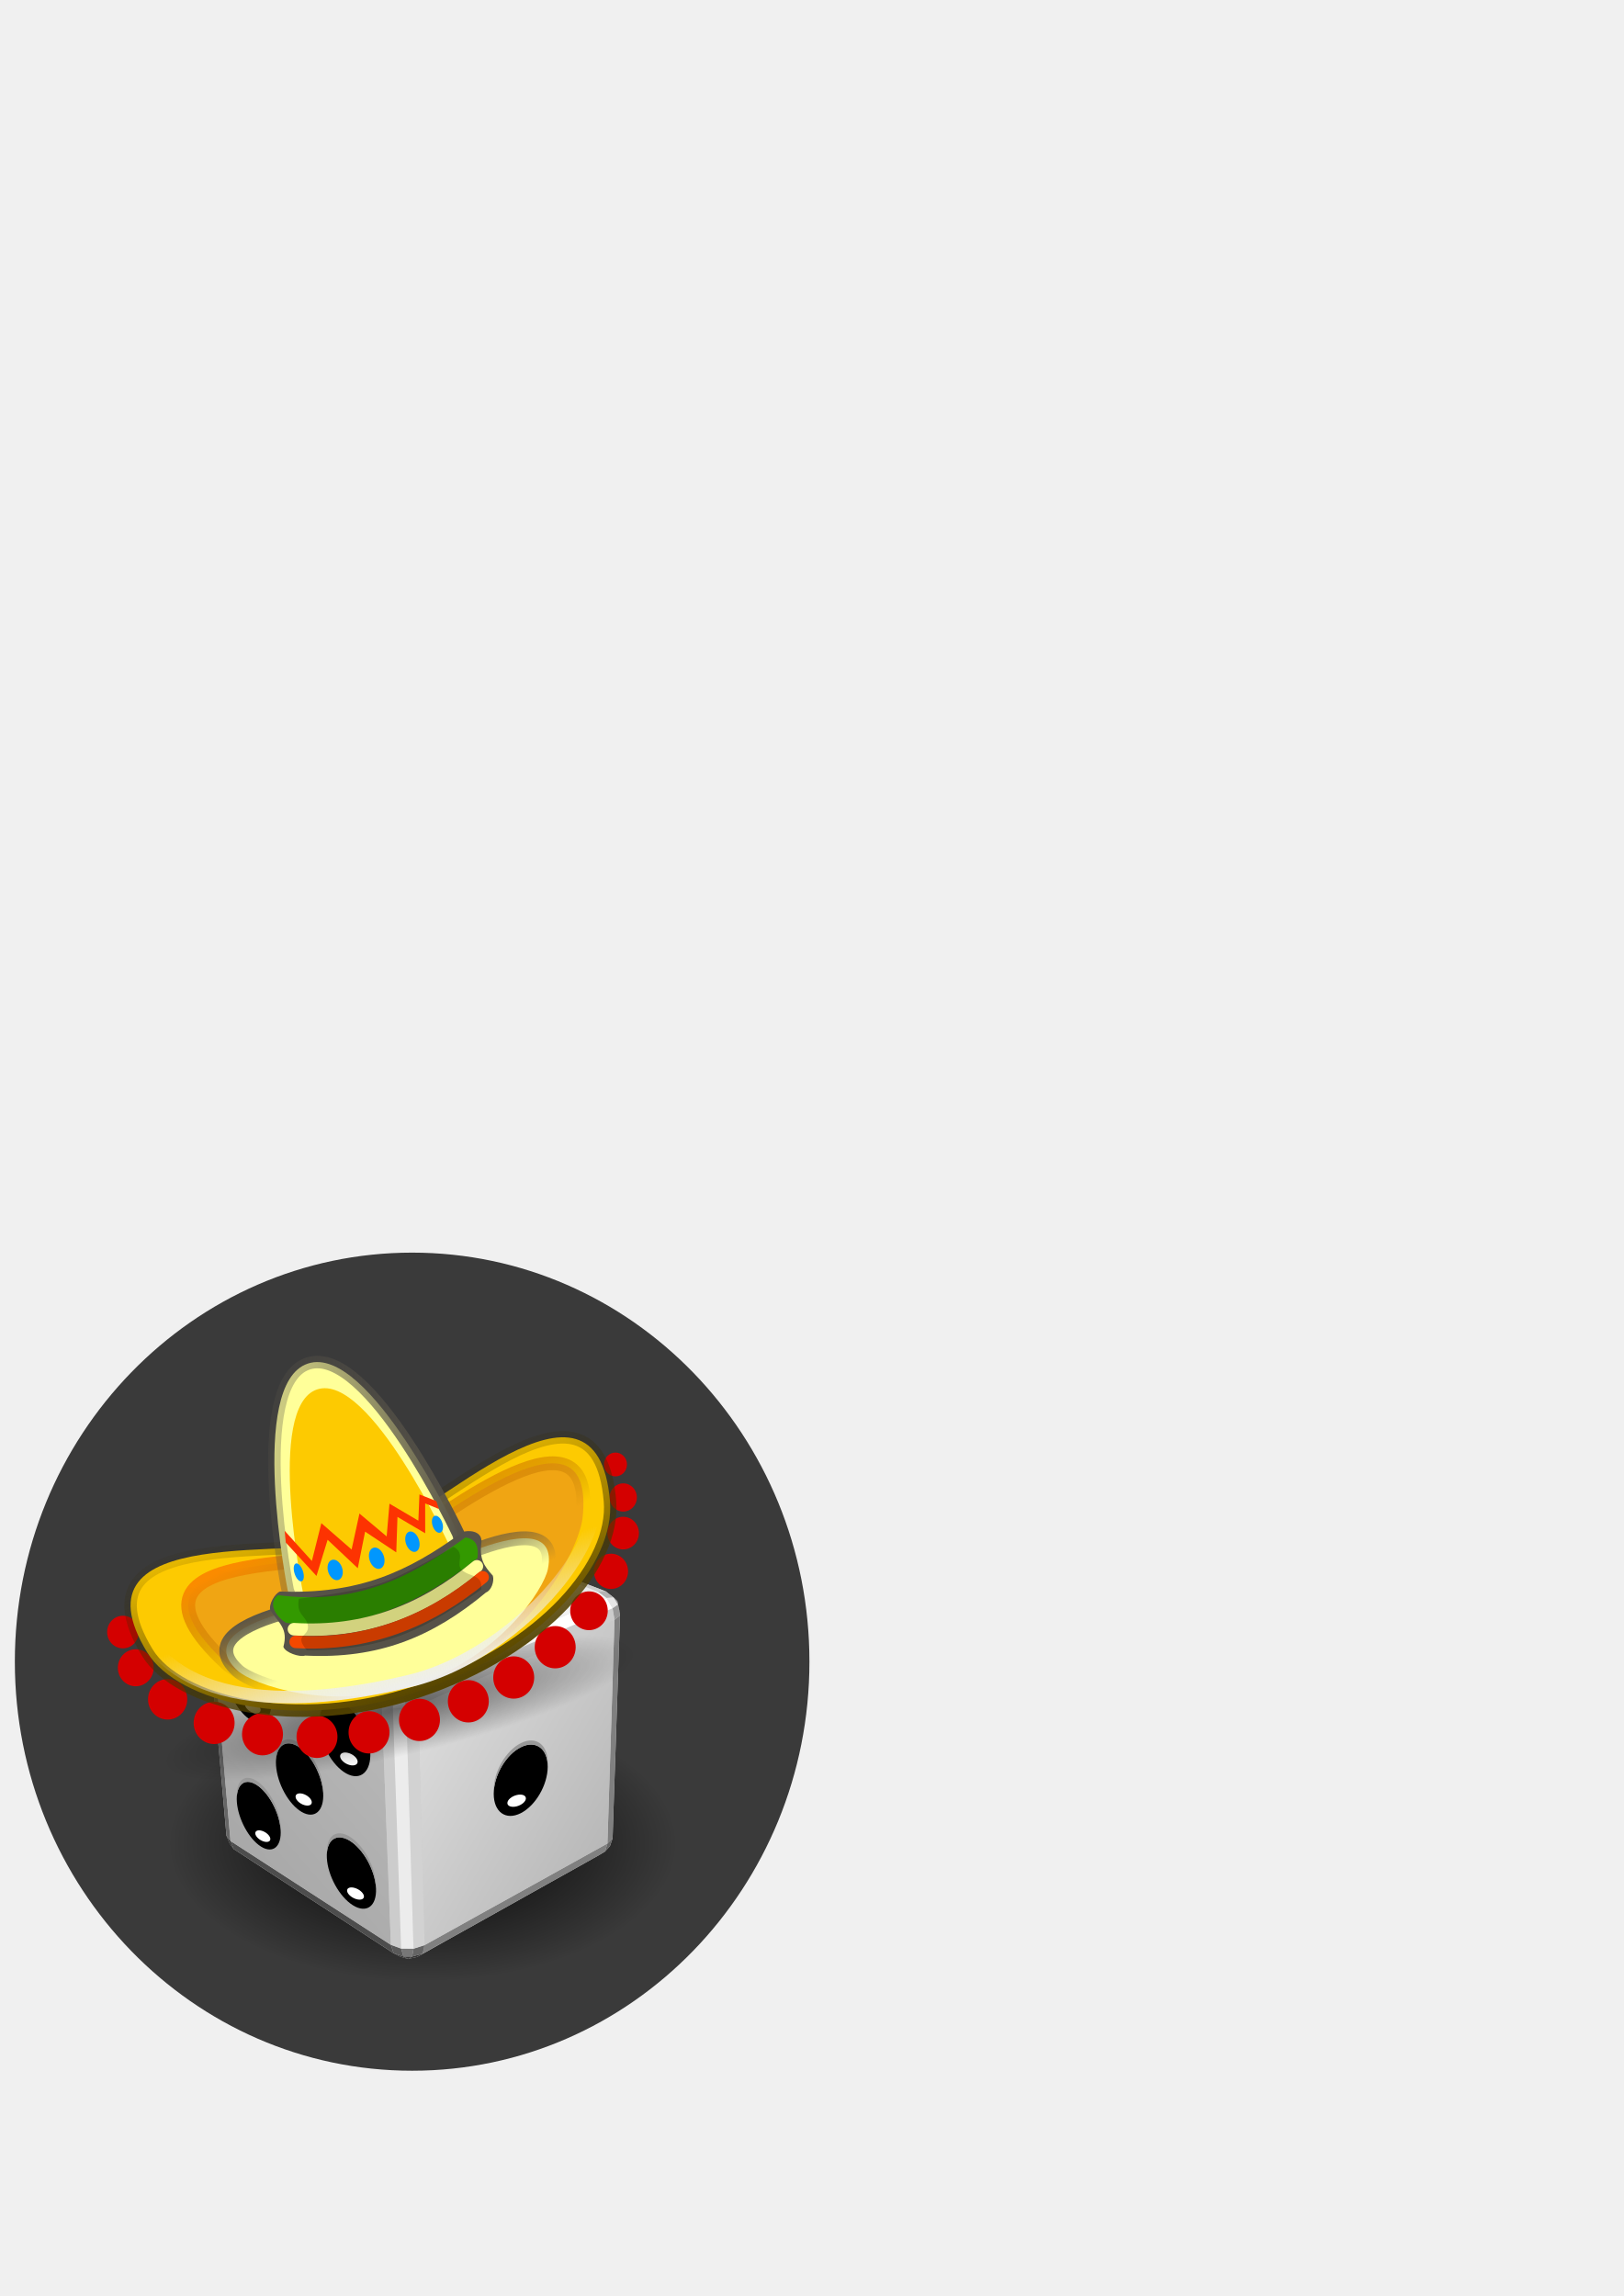
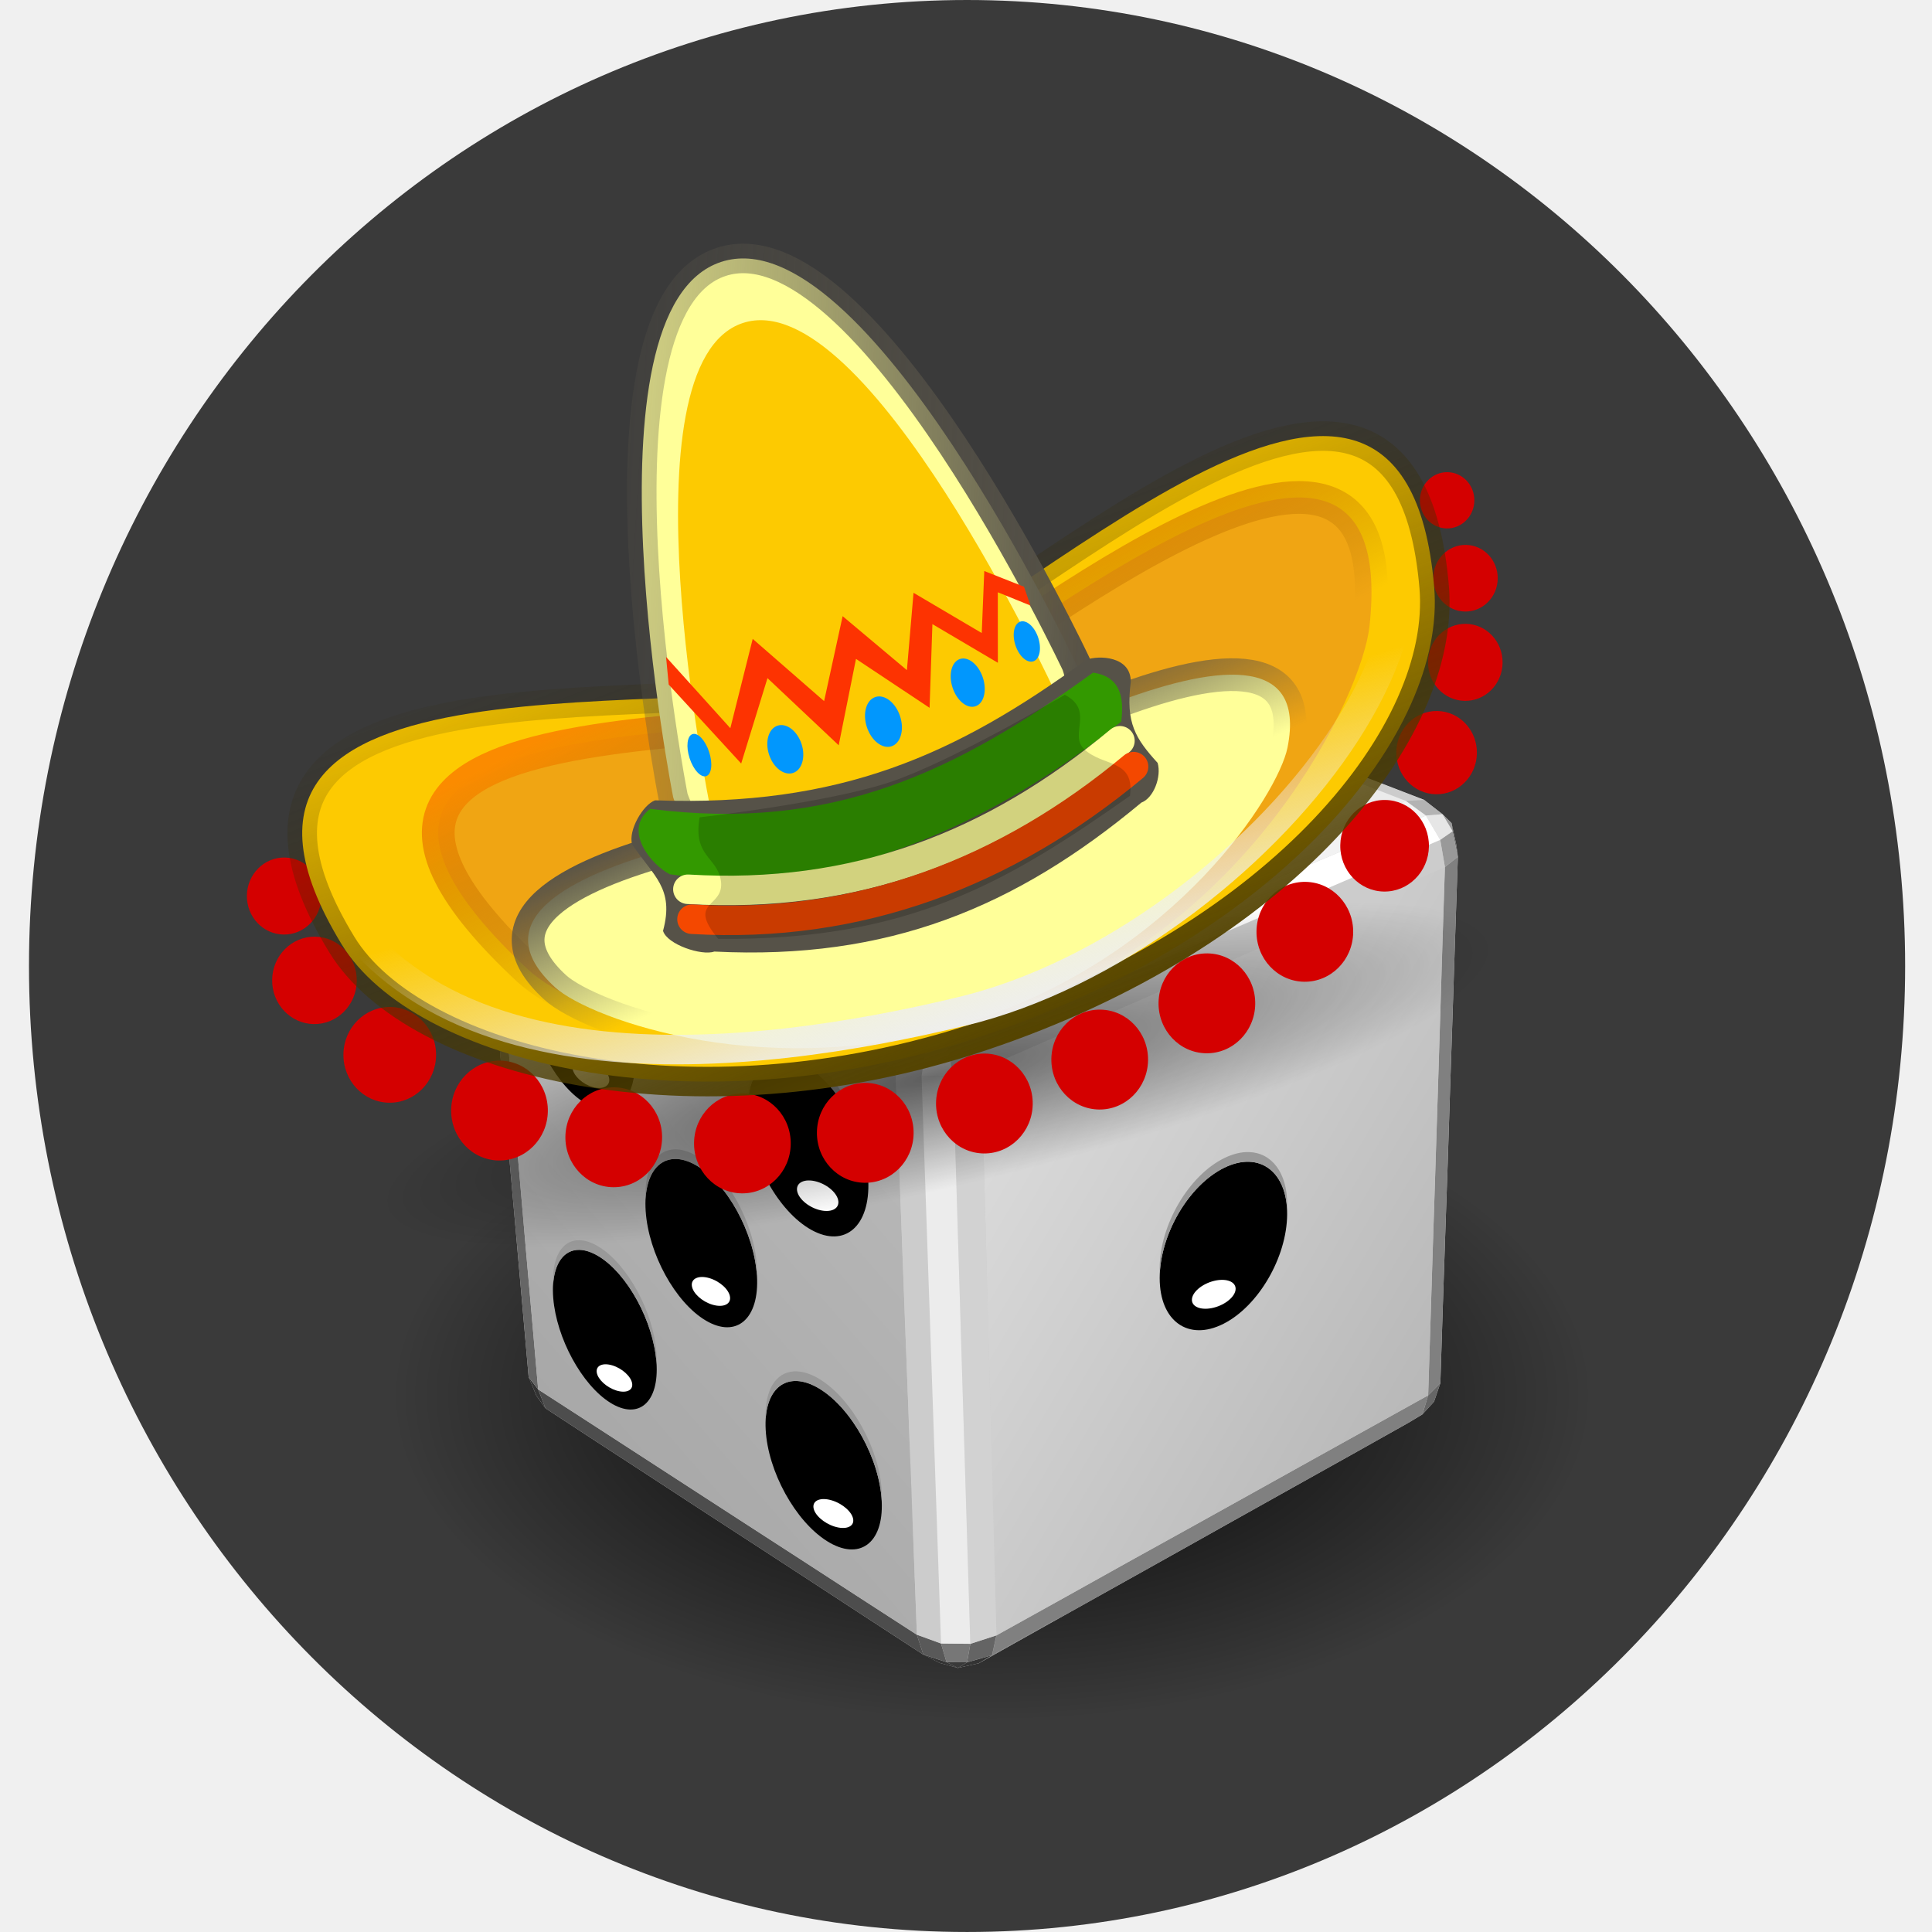
- <svg xmlns="http://www.w3.org/2000/svg" xmlns:xlink="http://www.w3.org/1999/xlink" width="210mm" height="297mm" viewBox="0 0 210 297" version="1.1" id="svg7928">
+ <svg xmlns="http://www.w3.org/2000/svg" xmlns:xlink="http://www.w3.org/1999/xlink" width="105.827mm" height="105.827mm" viewBox="0 0 105.827 105.827" version="1.1" id="svg7928">
  <defs id="defs7922">
    <linearGradient id="linearGradient9099">
      <stop style="stop-color:#00fffe;stop-opacity:1;" offset="0" id="stop9095" />
      <stop style="stop-color:#00fffe;stop-opacity:0;" offset="1" id="stop9097" />
    </linearGradient>
    <linearGradient id="linearGradient14578">
      <stop offset="0" stop-color="#ebebeb" id="stop14580" />
      <stop offset="1" stop-color="#979797" id="stop14582" />
    </linearGradient>
    <radialGradient r="34.608" cx="246.83" cy="272" gradientUnits="userSpaceOnUse" id="radialGradient14842">
      <stop offset="0" id="stop14766" />
      <stop offset="1" stop-opacity="0" id="stop14768" />
    </radialGradient>
    <linearGradient y2="100.19" y1="261.15" x2="871.01" gradientUnits="userSpaceOnUse" xlink:href="#linearGradient14578" x1="836.68" id="linearGradient14844" />
    <linearGradient y2="503.48" y1="167.75" x2="687.27" gradientUnits="userSpaceOnUse" xlink:href="#linearGradient14578" x1="1072.6" id="linearGradient14846" />
    <linearGradient y2="473.05" y1="340.43" x2="1047.4" gradientUnits="userSpaceOnUse" xlink:href="#linearGradient14578" x1="822.93" id="linearGradient14848" />
-     <filter style="color-interpolation-filters:sRGB;" id="filter8987">
+     <filter style="color-interpolation-filters:sRGB" id="filter8987">
      <feFlood flood-opacity="1" flood-color="rgb(0,0,0)" result="flood" id="feFlood8977" />
      <feComposite in="flood" in2="SourceGraphic" operator="in" result="composite1" id="feComposite8979" />
      <feGaussianBlur in="composite1" stdDeviation="1" result="blur" id="feGaussianBlur8981" />
      <feOffset dx="1" dy="1" result="offset" id="feOffset8983" />
      <feComposite in="SourceGraphic" in2="offset" operator="over" result="composite2" id="feComposite8985" />
    </filter>
-     <filter style="color-interpolation-filters:sRGB;" id="filter8999">
+     <filter style="color-interpolation-filters:sRGB" id="filter8999">
      <feFlood flood-opacity="1" flood-color="rgb(0,0,0)" result="flood" id="feFlood8989" />
      <feComposite in="flood" in2="SourceGraphic" operator="in" result="composite1" id="feComposite8991" />
      <feGaussianBlur in="composite1" stdDeviation="1" result="blur" id="feGaussianBlur8993" />
      <feOffset dx="1" dy="1" result="offset" id="feOffset8995" />
      <feComposite in="SourceGraphic" in2="offset" operator="over" result="composite2" id="feComposite8997" />
    </filter>
    <radialGradient xlink:href="#linearGradient9099" id="radialGradient9101" cx="127.853" cy="58.165" fx="127.853" fy="58.165" r="50.768" gradientTransform="matrix(1,0,0,0.2323857,0,44.64838)" gradientUnits="userSpaceOnUse" />
    <radialGradient id="radialGradient14842-3" gradientUnits="userSpaceOnUse" cy="272" cx="246.83" r="34.608">
      <stop id="stop14766-2" offset="0" />
      <stop id="stop14768-8" stop-opacity="0" offset="1" />
    </radialGradient>
    <linearGradient id="linearGradient14844-3" x1="836.68" xlink:href="#linearGradient14578" gradientUnits="userSpaceOnUse" x2="871.01" y1="261.15" y2="100.19" />
    <linearGradient id="linearGradient14846-6" x1="1072.6" xlink:href="#linearGradient14578" gradientUnits="userSpaceOnUse" x2="687.27" y1="167.75" y2="503.48" />
    <linearGradient id="linearGradient14848-6" x1="822.93" xlink:href="#linearGradient14578" gradientUnits="userSpaceOnUse" x2="1047.4" y1="340.43" y2="473.05" />
    <filter id="filter8987-9" style="color-interpolation-filters:sRGB">
      <feFlood id="feFlood8977-7" result="flood" flood-color="rgb(0,0,0)" flood-opacity="1" />
      <feComposite id="feComposite8979-1" result="composite1" operator="in" in2="SourceGraphic" in="flood" />
      <feGaussianBlur id="feGaussianBlur8981-9" result="blur" stdDeviation="1" in="composite1" />
      <feOffset id="feOffset8983-3" result="offset" dy="1" dx="1" />
      <feComposite id="feComposite8985-7" result="composite2" operator="over" in2="offset" in="SourceGraphic" />
    </filter>
    <filter id="filter8999-1" style="color-interpolation-filters:sRGB">
      <feFlood id="feFlood8989-2" result="flood" flood-color="rgb(0,0,0)" flood-opacity="1" />
      <feComposite id="feComposite8991-3" result="composite1" operator="in" in2="SourceGraphic" in="flood" />
      <feGaussianBlur id="feGaussianBlur8993-5" result="blur" stdDeviation="1" in="composite1" />
      <feOffset id="feOffset8995-7" result="offset" dy="1" dx="1" />
      <feComposite id="feComposite8997-0" result="composite2" operator="over" in2="offset" in="SourceGraphic" />
    </filter>
    <linearGradient y2="2.697" x2="17.917" gradientTransform="matrix(0.77435,-0.20654,0.20505,0.76879,7.9761,21.116)" y1="-7.261" gradientUnits="userSpaceOnUse" x1="15.731" id="linearGradient4955">
      <stop offset="0" stop-color="#fb8b00" id="stop4690" />
      <stop offset="1" stop-opacity="0" stop-color="#986601" id="stop4692" />
    </linearGradient>
    <linearGradient y2="25.477" x2="23.574" gradientTransform="matrix(0.86898,-0.3655,0.3655,0.86898,-7.9493,8.537)" y1="19.523" gradientUnits="userSpaceOnUse" x1="23.45" id="linearGradient4957">
      <stop offset="0" stop-color="#565248" id="stop4658" />
      <stop offset="1" stop-opacity="0" stop-color="#565248" id="stop4660" />
    </linearGradient>
    <linearGradient y2="22.322" x2="29.574" gradientTransform="matrix(0.82042,-0.21882,0.21882,0.82042,-4.1756,5.8937)" y1="31.564" gradientUnits="userSpaceOnUse" x1="29.849" id="linearGradient4959">
      <stop offset="0" stop-color="#eee" id="stop4648" />
      <stop offset="1" stop-opacity="0" stop-color="#eee" id="stop4650" />
    </linearGradient>
    <radialGradient r="19.562" gradientTransform="matrix(0.81723,-3.4923e-8,0,0.26925,4.2585,29.583)" cx="23.226" cy="41.173" gradientUnits="userSpaceOnUse" id="radialGradient5097">
      <stop offset="0" id="stop2867" />
      <stop offset="1" stop-opacity="0" id="stop2869" />
    </radialGradient>
    <linearGradient x1="24.543" x2="18.005" y1="26.968" gradientUnits="userSpaceOnUse" y2="9.567" id="linearGradient3281">
      <stop offset="0" stop-color="#540" id="stop4801" />
      <stop offset="1" stop-opacity="0" stop-color="#2b2200" id="stop4803" />
    </linearGradient>
    <linearGradient x1="27.262" x2="6.417" y1="12.649" gradientUnits="userSpaceOnUse" y2="11.386" id="linearGradient3289">
      <stop offset="0" stop-color="#565248" id="stop3285" />
      <stop offset="1" stop-opacity="0" stop-color="#565248" id="stop3287" />
    </linearGradient>
    <radialGradient xlink:href="#linearGradient4955" id="radialGradient9693" cx="159.744" cy="243.302" fx="159.744" fy="243.302" r="56.653" gradientTransform="matrix(1,0,0,0.2361948,0,185.8352)" gradientUnits="userSpaceOnUse" />
    <linearGradient y2="2.697" x2="17.917" y1="-7.261" x1="15.731" gradientTransform="matrix(0.77435,-0.20654,0.20505,0.76879,7.9761,21.116)" gradientUnits="userSpaceOnUse" id="linearGradient1089" xlink:href="#linearGradient4955" />
  </defs>
-   <g id="layer1">
-     <ellipse ry="52.913" rx="51.384" cy="214.947" cx="53.304" id="path191" style="fill:#3a3a3a;fill-opacity:1;stroke:none;stroke-width:0.672;stroke-linejoin:bevel;stroke-miterlimit:4;stroke-dasharray:none" />
-     <g id="g14850-6" transform="matrix(0.2645833,0,0,0.2645833,-172.8086,123.1738)">
+   <g id="layer1" transform="translate(-1.920425,-162.0339)">
+     <ellipse ry="52.913" rx="51.384" cy="214.947" cx="54.892" id="path191" style="fill:#3a3a3a;fill-opacity:1;stroke:none;stroke-width:0.672;stroke-linejoin:bevel;stroke-miterlimit:4;stroke-dasharray:none" />
+     <g id="g14850-6" transform="matrix(0.2645833,0,0,0.2645833,-171.2211,123.1738)">
      <path id="path14762-0" style="fill:url(#radialGradient14842-3)" transform="matrix(3.5997,0,0,1.9513,-28.741,-95.015)" d="m 281.44,272 a 34.608,34.608 0 1 1 -69.216,0 34.608,34.608 0 1 1 69.216,0 z" />
      <path id="path14610-7" style="fill:#cccccc" d="m 859.56,279.09 c -1.128,0.005 -3.375,0.25 -3.375,0.25 l -12.5,4.344 -12.844,4.438 -13.125,4.531 -13.5,4.688 -13.875,4.781 -14.219,4.938 -14.625,5.062 -4.125,2.906 -1.469,1.812 -0.688,1.688 -0.906,5.25 1.438,16.375 1.406,16.031 1.406,15.75 1.344,15.438 1.344,15.156 1.312,14.875 1.281,14.562 1.594,3.844 1.875,2.625 -1.5,-3.906 1.531,3.906 10.219,6.688 10.562,6.875 10.812,7.062 11.156,7.25 11.469,7.469 11.812,7.719 12.188,7.938 v -0.031 l 3.312,1.719 3.812,1.062 4.344,-0.969 13.75,-7.719 13.375,-7.469 13.031,-7.281 12.656,-7.094 12.344,-6.906 12.031,-6.719 11.688,-6.562 2.969,-1.781 2.406,-2.625 1.312,-3.844 0.469,-14.688 0.5,-14.938 0.531,-15.281 0.5,-15.531 0.531,-15.875 0.531,-16.156 0.562,-16.5 -0.312,-2.406 -1,-4.562 -1.875,-1.844 -3.812,-2.969 -13.312,-5.125 -12.969,-5 -12.562,-4.844 -12.25,-4.75 -11.875,-4.562 -11.594,-4.469 -11.25,-4.375 c 0,0 -2.56,-0.255 -3.844,-0.25 z m -3.281,83 1.281,6.125 h -0.031 z m -13.66,80.79 1,26.344 -0.625,-15.625 z m 18.062,42.562 -0.906,4.062 -0.031,0.031 0.938,-4.094 z" />
      <path id="path14259-3" style="fill:#cccccc" d="m 856.18,279.34 -12.5,4.344 -12.844,4.438 -13.125,4.531 -13.5,4.688 -13.875,4.781 -14.219,4.938 -14.625,5.062 3.219,0.219 14.625,-5.094 14.281,-4.938 13.875,-4.844 13.531,-4.688 13.156,-4.562 12.844,-4.469 12.531,-4.344 3.844,-0.062 -3.406,0.031 -3.812,-0.031 z" />
      <path id="path14261-7" style="fill:#cccccc" d="m 863.4,279.34 -3.844,0.062 11.281,4.375 11.562,4.469 11.906,4.625 12.25,4.75 12.562,4.875 12.969,5.031 13.344,5.156 3.781,-0.219 -13.312,-5.125 -12.969,-5 -12.562,-4.844 -12.25,-4.75 -11.875,-4.562 -11.594,-4.469 -11.25,-4.375 z" />
      <path id="path14263-1" style="fill:#333333" d="m 765.8,434.52 -1.965,-2.537 1.611,3.833 1.884,2.635 z" />
      <path id="path14265-8" style="fill:url(#linearGradient14844-3)" d="m 859.56,279.4 -12.531,4.344 -12.844,4.469 -13.156,4.562 -13.531,4.688 -13.875,4.844 -14.281,4.938 -14.625,5.094 10.938,5.281 11.281,5.438 11.625,5.625 12,5.781 12.375,5.969 12.75,6.156 13.188,6.375 15.031,-6.281 14.594,-6.094 14.188,-5.906 13.75,-5.719 13.375,-5.594 12.969,-5.406 12.656,-5.281 -13.344,-5.156 -12.969,-5.031 -12.562,-4.875 -12.25,-4.75 -11.906,-4.625 -11.562,-4.469 -11.281,-4.375 z" />
      <path id="path14267-4" style="fill:#666666" d="m 754.31,323.78 1.438,16.375 1.406,16.031 1.406,15.75 1.344,15.438 1.344,15.156 1.312,14.875 1.281,14.562 1.969,2.562 -1.281,-14.656 -1.312,-14.906 -1.312,-15.219 -1.344,-15.5 -1.375,-15.812 -1.406,-16.125 -1.438,-16.438 -2.031,-2.094 z" />
      <path id="path14269-7" style="fill:#4d4d4d" d="m 765.81,434.53 1.531,3.906 10.219,6.688 10.562,6.875 10.812,7.062 11.156,7.25 11.469,7.469 11.812,7.719 12.188,7.938 -1.344,-4.125 -12.219,-7.906 -11.844,-7.688 -11.5,-7.438 -11.188,-7.25 -10.844,-7.031 -10.562,-6.844 -10.25,-6.625 z" />
      <path id="path14271-6" style="fill:#666666" d="m 950.06,435.75 -1.19,3.94 2.4,-2.624 1.308,-3.841 z" />
      <path id="path14273-8" style="fill:#808080" d="m 950.06,435.75 -11.75,6.53 -12.09,6.72 -12.41,6.91 -12.75,7.09 -13.094,7.25 -13.438,7.5 -13.844,7.688 -0.906,4.125 13.781,-7.719 -2.781,1.656 13.375,-7.469 13.031,-7.281 12.656,-7.094 12.344,-6.906 12.031,-6.719 11.688,-6.562 2.969,-1.781 1.188,-3.938 z" />
      <path id="path14275-9" style="fill:url(#linearGradient14846-6)" d="m 756.34,325.87 1.438,16.438 1.406,16.125 1.375,15.812 1.344,15.5 1.312,15.219 1.312,14.906 1.281,14.656 10.25,6.625 10.562,6.844 10.844,7.031 11.188,7.25 11.5,7.438 11.844,7.688 12.219,7.906 -0.594,-15.688 -0.625,-16.031 -0.594,-16.375 -0.656,-16.688 -0.625,-17.094 -0.656,-17.438 -0.688,-17.844 -13.062,-6.625 -12.656,-6.406 -12.25,-6.219 -11.906,-6.031 -11.5,-5.844 -11.188,-5.656 -10.875,-5.5 z" />
      <path id="path14277-6" style="fill:#808080" d="m 956.21,324.25 -2.688,2.125 -0.531,16.562 -0.5,16.219 -0.5,15.906 -0.5,15.625 -0.5,15.312 -0.469,15.031 -0.469,14.719 2.531,-2.531 0.469,-14.688 0.5,-14.938 0.531,-15.281 0.5,-15.531 0.531,-15.875 0.531,-16.156 0.562,-16.5 z" />
      <path id="path14279-3" style="fill:url(#linearGradient14848-6)" d="m 953.53,326.37 -12.562,5.469 -12.906,5.625 -13.281,5.812 -13.688,5.938 -14.094,6.156 -14.5,6.312 -14.938,6.531 0.469,17.844 0.469,17.469 0.438,17.094 0.469,16.719 0.438,16.375 0.406,16.031 0.438,15.688 13.844,-7.688 13.438,-7.5 13.094,-7.25 12.75,-7.094 12.406,-6.906 12.094,-6.719 11.75,-6.531 0.469,-14.719 0.469,-15.031 0.5,-15.312 0.5,-15.625 0.5,-15.906 0.5,-16.219 0.531,-16.562 z" />
      <path id="path14281-9" style="fill:#808080" d="m 755.9,316.85 -0.686,1.672 2.155,-3.486 z" />
      <path id="path14283-6" style="fill:#cccccc" d="m 764.71,312.34 -3.199,-0.226 -4.139,2.924 2.855,0.282 z" />
      <path id="path14285-9" style="fill:#999999" d="m 756.35,325.87 0.794,-5.575 -1.935,-1.775 -0.908,5.249 z" />
      <path id="path14287-7" style="fill:#b3b3b3" d="m 757.15,320.3 3.075,-4.98 -2.855,-0.282 -2.155,3.486 z" />
      <path id="path14289-5" style="fill:#666666" d="m 956.21,324.26 -0.31,-2.421 -0.998,-4.56 0.214,1.687 z" />
      <path id="path14291-6" style="fill:#f2f2f2" d="m 764.71,312.34 -4.5,2.969 84,41.125 4.656,-3.469 z" />
      <path id="path14293-0" style="fill:#cccccc" d="m 757.15,320.31 -0.812,5.562 83.438,42.281 1.062,-6.125 z" />
      <path id="path14295-5" style="fill:#999999" d="m 954.9,317.27 -1.879,-1.835 2.093,3.522 z" />
      <path id="path14297-2" style="fill:#ffffff" d="m 760.21,315.31 -3.062,5 83.688,41.719 3.375,-5.594 z" />
      <path id="path14299-7" style="fill:#b3b3b3" d="m 945.43,312.69 4.153,3.018 3.443,-0.271 -3.808,-2.961 z" />
      <path id="path14301-6" style="fill:#999999" d="m 953.53,326.36 2.676,-2.105 -1.093,-5.294 -2.55,1.779 z" />
      <path id="path14303-6" style="fill:#e6e6e6" d="m 949.58,315.71 2.986,5.03 2.55,-1.779 -2.093,-3.522 z" />
      <path id="path14305-3" style="fill:#808080" d="m 873.55,481.83 -13.794,7.718 -2.741,1.66 13.753,-7.697 z" />
      <path id="path14307-2" style="fill:#f2f2f2" d="m 945.43,312.68 -96.562,40.281 4.219,3.5 96.5,-40.75 z" />
      <path id="path14309-4" style="fill:#cccccc" d="m 952.56,320.75 -96.281,41.344 1.281,6.125 95.969,-41.844 z" />
      <path id="path14311-3" style="fill:#ffffff" d="m 949.59,315.72 -96.5,40.75 3.188,5.625 96.281,-41.344 z" />
      <path id="path14313-6" style="fill:#333333" d="m 845.55,489.42 3.325,1.712 3.805,1.049 -2.335,-1.206 z" />
      <path id="path14315-0" style="fill:#333333" d="m 857.02,491.21 2.741,-1.66 -5.162,1.469 -1.918,1.168 z" />
      <path id="path14317-4" style="fill:#393939" d="m 854.6,491.02 -4.252,-0.038 2.335,1.206 z" />
      <path id="path14319-3" style="fill:#595959" d="m 844.2,485.29 1.351,4.127 4.796,1.556 -1.131,-3.845 z" />
      <path id="path14321-6" style="fill:#646464" d="m 860.67,485.44 -5.39,1.749 -0.683,3.829 5.162,-1.469 z" />
      <path id="path14323-3" style="fill:#777777" d="m 855.28,487.19 -6.067,-0.053 1.131,3.845 4.252,0.038 z" />
      <path id="path14325-7" style="fill:#cccccc" d="m 839.78,368.15 4.438,117.16 5,1.812 -4.031,-117.44 z" />
      <path id="path14327-4" style="fill:#d2d2d2" d="m 857.56,368.22 -5.844,1.5 3.562,117.47 5.406,-1.75 z" />
      <path id="path14329-9" style="fill:#ececec" d="m 845.18,369.68 4.031,117.44 6.062,0.062 -3.562,-117.47 z" />
      <path id="path14331-4" style="fill:#f9f9f9" d="m 848.88,352.96 -4.678,3.475 4.218,3.321 4.658,-3.288 z" />
      <path id="path14333-2" style="fill:#cccccc" d="m 839.79,368.15 5.392,1.536 0.878,-5.978 -5.204,-1.682 z" />
      <path id="path14335-9" style="fill:#f9f9f9" d="m 844.2,356.43 -3.35,5.591 5.204,1.682 2.364,-3.952 z" />
      <path id="path14337-3" style="fill:#cccccc" d="m 857.54,368.22 -1.272,-6.136 -5.599,1.641 1.049,5.987 z" />
      <path id="path14339-8" style="fill:#ffffff" d="m 856.27,362.08 -3.191,-5.618 -4.658,3.288 2.249,3.97 z" />
      <path id="path14341-2" style="fill:#f2f2f2" d="m 845.18,369.68 6.541,0.027 -1.049,-5.987 -4.613,-0.018 z" />
      <path id="path14343-4" style="fill:#ffffff" d="m 846.06,363.7 4.613,0.018 -2.249,-3.97 z" />
      <g id="g14404-5" style="fill:#000000">
        <path id="path14345-4" d="m 812.91,442.85 c 0.459,8.642 6.12,18.939 12.696,23.074 6.63,4.17 11.725,0.534 11.327,-8.197 -0.4,-8.781 -6.192,-19.269 -12.885,-23.349 -6.636,-4.046 -11.6,-0.22 -11.138,8.471" />
        <path id="path14347-3" d="m 768.93,415.61 c 0.67,8.301 5.921,17.961 11.774,21.642 5.899,3.71 10.213,-0.026 9.591,-8.41 -0.625,-8.43 -5.99,-18.257 -11.937,-21.883 -5.9,-3.597 -10.101,0.305 -9.428,8.651" />
        <path id="path14349-2" d="m 788.07,397.63 c 0.594,8.813 6.148,18.917 12.455,22.638 6.359,3.752 11.118,-0.369 10.58,-9.277 -0.541,-8.959 -6.222,-19.245 -12.638,-22.901 -6.362,-3.626 -10.995,0.677 -10.398,9.54" />
        <path id="path14351-2" d="m 809.2,377.79 c 0.499,9.39 6.392,19.979 13.218,23.729 6.886,3.783 12.163,-0.786 11.73,-10.285 -0.435,-9.556 -6.471,-20.345 -13.424,-24.018 -6.892,-3.641 -12.026,1.129 -11.524,10.574" />
        <path id="path14353-4" d="m 785.77,365.15 c -0.677,-9.128 -6.25,-19.219 -12.398,-22.466 -6.098,-3.221 -10.411,1.541 -9.683,10.568 0.724,8.977 6.175,18.891 12.222,22.213 6.097,3.349 10.533,-1.237 9.859,-10.315" />
        <path id="path14355-7" d="m 893.42,317.8 c 7.172,2.947 18.907,2.972 26.106,0.054 7.144,-2.896 7.034,-7.567 -0.145,-10.432 -7.121,-2.842 -18.599,-2.863 -25.737,-0.048 -7.191,2.836 -7.337,7.503 -0.224,10.426" />
        <path id="path14357-4" d="m 841,317.69 c 6.73,2.941 18.417,2.965 26.002,0.054 7.527,-2.889 8.076,-7.55 1.327,-10.408 -6.694,-2.835 -18.127,-2.856 -25.635,-0.048 -7.565,2.829 -8.369,7.486 -1.694,10.402" />
        <path id="path14359-1" d="m 788.79,317.58 c 6.291,2.934 17.931,2.958 25.898,0.054 7.906,-2.883 9.109,-7.533 2.789,-10.385 -6.27,-2.829 -17.658,-2.85 -25.534,-0.048 -7.936,2.823 -9.392,7.469 -3.152,10.379" />
        <path id="path14361-6" d="m 894.48,411.48 c -0.002,8.938 5.938,13.137 13.215,9.45 7.222,-3.659 13.096,-13.743 13.172,-22.594 0.076,-8.9 -5.735,-13.278 -13.03,-9.707 -7.352,3.599 -13.355,13.861 -13.357,22.85" />
      </g>
      <path id="path14363-1" style="fill:#cccccc" d="m 856.18,279.34 c 2.441,0.471 4.835,0.305 7.219,0 0,0 -2.56,-0.238 -3.844,-0.232 -1.128,0.005 -3.375,0.232 -3.375,0.232 z" />
      <path id="path14475-6" style="fill:#999999" d="m 805.31,303.09 c -4.615,-0.009 -9.437,0.693 -13.375,2.094 -5.299,1.885 -7.684,4.581 -6.844,7.031 0.641,-1.835 2.964,-3.651 6.844,-5.031 3.938,-1.401 8.76,-2.103 13.375,-2.094 4.615,0.009 9.021,0.742 12.156,2.156 2.154,0.972 3.404,2.159 3.844,3.406 0.667,-1.953 -0.555,-3.922 -3.844,-5.406 -3.135,-1.415 -7.541,-2.148 -12.156,-2.156 z m 50.5,0.094 c -4.633,-0.009 -9.371,0.69 -13.125,2.094 -4.812,1.8 -6.878,4.326 -6.031,6.688 0.562,-1.717 2.572,-3.394 6.031,-4.688 3.754,-1.404 8.492,-2.103 13.125,-2.094 4.633,0.009 9.153,0.739 12.5,2.156 2.566,1.087 4.055,2.433 4.531,3.844 0.713,-2.093 -0.77,-4.251 -4.531,-5.844 -3.347,-1.418 -7.867,-2.148 -12.5,-2.156 z m 50.688,0.094 c -4.652,-0.009 -9.306,0.687 -12.875,2.094 -4.27,1.684 -6.025,4.02 -5.281,6.25 0.53,-1.564 2.279,-3.066 5.281,-4.25 3.569,-1.407 8.223,-2.103 12.875,-2.094 4.652,0.009 9.314,0.735 12.875,2.156 2.983,1.191 4.719,2.698 5.25,4.25 0.757,-2.217 -0.987,-4.549 -5.25,-6.25 -3.561,-1.421 -8.223,-2.148 -12.875,-2.156 z m -137.12,36.42 c -3.672,0.27 -5.982,4.278 -5.719,10.594 0.28,-5.559 2.8,-8.843 6.5,-8.594 0.996,0.067 2.075,0.396 3.219,1 6.148,3.248 11.729,13.34 12.406,22.469 0.025,0.332 0.02,0.649 0.031,0.969 0.054,-0.927 0.047,-1.915 -0.031,-2.969 -0.677,-9.128 -6.258,-19.221 -12.406,-22.469 -1.143,-0.604 -2.222,-0.933 -3.219,-1 -0.27,-0.018 -0.524,-0.019 -0.781,0 z m 46.56,24.31 c -4.219,0.242 -6.932,4.476 -6.719,11.25 0.337,-5.601 2.932,-9.033 6.719,-9.25 1.443,-0.083 3.058,0.309 4.781,1.219 6.923,3.657 12.956,14.35 13.438,23.875 0.023,-0.604 0.03,-1.223 0,-1.875 -0.435,-9.556 -6.485,-20.327 -13.438,-24 -1.723,-0.91 -3.339,-1.302 -4.781,-1.219 z m -21.875,20.812 c -3.864,0.094 -6.332,3.978 -6.031,10.344 0.254,-5.176 2.588,-8.26 6.031,-8.344 1.32,-0.032 2.816,0.375 4.406,1.281 6.415,3.656 12.084,13.948 12.625,22.906 0.021,-0.636 0.042,-1.304 0,-2 -0.541,-8.959 -6.21,-19.25 -12.625,-22.906 -1.591,-0.907 -3.087,-1.313 -4.406,-1.281 z m 118.91,0.562 c -1.569,-0.047 -3.301,0.357 -5.125,1.25 -7.352,3.599 -13.373,13.855 -13.375,22.844 -7e-5,0.333 0.015,0.649 0.031,0.969 0.437,-8.727 6.273,-18.351 13.344,-21.812 1.824,-0.893 3.556,-1.297 5.125,-1.25 4.39,0.132 7.519,3.756 7.875,9.656 0.009,-0.227 0.029,-0.462 0.031,-0.688 0.057,-6.675 -3.198,-10.827 -7.906,-10.969 z m -138.69,18.25 c -3.51,-0.028 -5.678,3.478 -5.375,9.344 0.245,-4.645 2.287,-7.368 5.375,-7.344 1.213,0.01 2.587,0.444 4.062,1.344 5.947,3.626 11.312,13.445 11.938,21.875 0.012,0.161 0.023,0.312 0.031,0.469 0.04,-0.775 0.034,-1.588 -0.031,-2.469 -0.625,-8.43 -5.99,-18.249 -11.938,-21.875 -1.475,-0.899 -2.849,-1.334 -4.062,-1.344 z m 44.406,27.156 c -3.67,0.249 -6.008,3.83 -5.781,9.75 0.343,-5.085 2.879,-7.946 6.531,-7.75 1.391,0.074 2.966,0.582 4.625,1.594 6.645,4.051 12.403,14.414 12.875,23.156 0.028,-0.583 0.029,-1.174 0,-1.812 -0.4,-8.781 -6.183,-19.264 -12.875,-23.344 -1.659,-1.012 -3.234,-1.519 -4.625,-1.594 -0.261,-0.014 -0.501,-0.017 -0.75,0 z" />
      <g id="g14571-8" style="fill:#ffffff" transform="translate(-2,2)">
        <path id="path14503-7" d="m 824.8,456.95 c 0.157,1.482 2.099,3.248 4.355,3.957 2.274,0.715 4.022,0.091 3.885,-1.406 -0.137,-1.506 -2.124,-3.305 -4.42,-4.004 -2.276,-0.694 -3.979,-0.038 -3.82,1.453" />
        <path id="path14505-0" d="m 779.94,429.03 c 0.23,1.424 2.031,3.08 4.038,3.712 2.023,0.636 3.503,-0.005 3.29,-1.442 -0.214,-1.446 -2.055,-3.131 -4.095,-3.753 -2.024,-0.617 -3.465,0.052 -3.234,1.484" />
        <path id="path14507-4" d="m 799.63,411.1 c 0.204,1.512 2.109,3.244 4.272,3.882 2.181,0.643 3.814,-0.063 3.629,-1.591 -0.186,-1.536 -2.134,-3.3 -4.335,-3.928 -2.182,-0.622 -3.771,0.116 -3.566,1.636" />
        <path id="path14509-9" d="m 821.4,391.28 c 0.171,1.61 2.192,3.426 4.534,4.069 2.362,0.649 4.172,-0.135 4.023,-1.764 -0.149,-1.639 -2.22,-3.489 -4.604,-4.119 -2.364,-0.624 -4.125,0.194 -3.953,1.813" />
        <path id="path14511-6" d="m 782.51,368.16 c -0.232,-1.565 -2.144,-3.296 -4.253,-3.853 -2.091,-0.552 -3.571,0.264 -3.321,1.812 0.248,1.54 2.118,3.24 4.192,3.81 2.091,0.574 3.613,-0.212 3.382,-1.769" />
      </g>
      <g id="g14559-9" style="fill:#f2f2f2">
        <path id="path14557-5" d="m 803.66,315.85 c -1.583,-0.003 -3.243,0.241 -4.594,0.722 -1.562,0.556 -2.389,1.318 -2.406,2.056 3.81,0.724 8.576,0.576 12.556,-0.459 0.037,-0.572 -0.428,-1.136 -1.4,-1.575 -1.075,-0.485 -2.573,-0.741 -4.156,-0.744 z" />
        <path id="path14555-1" d="m 854.84,315.95 c -1.589,-0.003 -3.219,0.24 -4.506,0.722 -1.43,0.535 -2.161,1.258 -2.144,1.969 3.824,0.822 8.591,0.764 12.534,-0.175 0.082,-0.645 -0.44,-1.282 -1.597,-1.772 -1.148,-0.486 -2.698,-0.741 -4.287,-0.744 z" />
        <path id="path14535-6" d="m 906.21,316.05 c -1.596,-0.003 -3.195,0.239 -4.419,0.722 -1.275,0.503 -1.911,1.171 -1.881,1.837 3.856,0.914 8.632,0.955 12.556,0.109 0.096,-0.695 -0.508,-1.394 -1.837,-1.925 -1.221,-0.487 -2.823,-0.741 -4.419,-0.744 z" />
      </g>
      <path id="path14519-0" style="fill:#ffffff" d="m 901.15,415.97 c -4.9e-4,1.533 2.037,2.253 4.533,1.621 2.477,-0.627 4.492,-2.357 4.518,-3.875 0.026,-1.526 -1.967,-2.277 -4.469,-1.665 -2.522,0.617 -4.581,2.377 -4.581,3.919" />
    </g>
-     <g transform="matrix(0.3061784,0,0,0.3060712,11.18618,108.998)" id="g3233">
+     <g transform="matrix(0.3061784,0,0,0.3060712,12.77368,108.998)" id="g3233">
      <path fill="url(#radialGradient5097)" transform="matrix(6.2589,-1.5039,1.087,3.6715,-57.342,251.35)" fill-rule="evenodd" d="m 43.125,40.438 c 0,3.762 -8.758,6.812 -19.562,6.812 -10.805,0 -19.563,-3.05 -19.563,-6.812 0,-3.763 8.758,-6.813 19.562,-6.813 10.804,0 19.562,3.05 19.562,6.812 z" style="color:#000000;fill:url(#radialGradient5097)" opacity="0.55" id="path3008" />
      <g transform="matrix(5.5169,0,0,5.5169,9.598,211.22)" id="g4917">
        <path d="m 91.08,15.2 c 0,0.578 -0.468,1.046 -1.046,1.046 -0.578,0 -1.046,-0.468 -1.046,-1.046 0,-0.578 0.468,-1.046 1.046,-1.046 0.578,0 1.046,0.468 1.046,1.046 z" fill="#980101" transform="matrix(0.83999,-0.27512,0.2748,0.83902,-57.699,34.483)" id="path4066" />
        <g fill="#d40000" transform="matrix(0.97002,0.01497,-0.015471,1.0025,0.97493,-0.32021)" id="g4891">
          <path d="m -21.106,37.447 c 0,0.893 -0.724,1.616 -1.616,1.616 -0.893,0 -1.616,-0.724 -1.616,-1.616 0,-0.893 0.724,-1.616 1.616,-1.616 0.893,0 1.616,0.724 1.616,1.616 z" transform="translate(38.6,-7.2256)" id="path4827-7" />
          <path d="m -21.106,37.447 c 0,0.893 -0.724,1.616 -1.616,1.616 -0.893,0 -1.616,-0.724 -1.616,-1.616 0,-0.893 0.724,-1.616 1.616,-1.616 0.893,0 1.616,0.724 1.616,1.616 z" transform="translate(42.701,-7.6289)" id="path4829-2" />
          <path d="m -21.106,37.447 c 0,0.893 -0.724,1.616 -1.616,1.616 -0.893,0 -1.616,-0.724 -1.616,-1.616 0,-0.893 0.724,-1.616 1.616,-1.616 0.893,0 1.616,0.724 1.616,1.616 z" transform="translate(46.667,-8.6373)" id="path4831-5" />
          <path d="m -21.106,37.447 c 0,0.893 -0.724,1.616 -1.616,1.616 -0.893,0 -1.616,-0.724 -1.616,-1.616 0,-0.893 0.724,-1.616 1.616,-1.616 0.893,0 1.616,0.724 1.616,1.616 z" transform="translate(50.499,-10.116)" id="path4833-3" />
          <path d="m -21.106,37.447 c 0,0.893 -0.724,1.616 -1.616,1.616 -0.893,0 -1.616,-0.724 -1.616,-1.616 0,-0.893 0.724,-1.616 1.616,-1.616 0.893,0 1.616,0.724 1.616,1.616 z" transform="translate(54.052,-11.989)" id="path4835-8" />
          <path d="m -21.106,37.447 c 0,0.893 -0.724,1.616 -1.616,1.616 -0.893,0 -1.616,-0.724 -1.616,-1.616 0,-0.893 0.724,-1.616 1.616,-1.616 0.893,0 1.616,0.724 1.616,1.616 z" transform="translate(57.289,-14.352)" id="path4837-1" />
          <path d="m -21.106,37.447 c 0,0.893 -0.724,1.616 -1.616,1.616 -0.893,0 -1.616,-0.724 -1.616,-1.616 0,-0.893 0.724,-1.616 1.616,-1.616 0.893,0 1.616,0.724 1.616,1.616 z" transform="matrix(0.91681,0,0,0.91681,58.02,-14.06)" id="path4839-8" />
          <path d="m -21.106,37.447 c 0,0.893 -0.724,1.616 -1.616,1.616 -0.893,0 -1.616,-0.724 -1.616,-1.616 0,-0.893 0.724,-1.616 1.616,-1.616 0.893,0 1.616,0.724 1.616,1.616 z" transform="matrix(0.83362,0,0,0.83362,57.82,-13.984)" id="path4841" />
          <path d="m -21.106,37.447 c 0,0.893 -0.724,1.616 -1.616,1.616 -0.893,0 -1.616,-0.724 -1.616,-1.616 0,-0.893 0.724,-1.616 1.616,-1.616 0.893,0 1.616,0.724 1.616,1.616 z" transform="matrix(0.77123,0,0,0.77123,57.315,-14.582)" id="path4843-7" />
          <path d="m -21.106,37.447 c 0,0.893 -0.724,1.616 -1.616,1.616 -0.893,0 -1.616,-0.724 -1.616,-1.616 0,-0.893 0.724,-1.616 1.616,-1.616 0.893,0 1.616,0.724 1.616,1.616 z" transform="matrix(0.66724,0,0,0.66724,54.914,-13.41)" id="path4845-4" />
          <path d="m -21.106,37.447 c 0,0.893 -0.724,1.616 -1.616,1.616 -0.893,0 -1.616,-0.724 -1.616,-1.616 0,-0.893 0.724,-1.616 1.616,-1.616 0.893,0 1.616,0.724 1.616,1.616 z" transform="matrix(0.56326,0,0,0.56326,51.898,-12.028)" id="path4847" />
          <path d="m -21.106,37.447 c 0,0.893 -0.724,1.616 -1.616,1.616 -0.893,0 -1.616,-0.724 -1.616,-1.616 0,-0.893 0.724,-1.616 1.616,-1.616 0.893,0 1.616,0.724 1.616,1.616 z" transform="translate(34.297,-7.36)" id="path4849" />
          <path d="m -21.106,37.447 c 0,0.893 -0.724,1.616 -1.616,1.616 -0.893,0 -1.616,-0.724 -1.616,-1.616 0,-0.893 0.724,-1.616 1.616,-1.616 0.893,0 1.616,0.724 1.616,1.616 z" transform="translate(30.465,-8.1667)" id="path4851" />
          <path d="m -21.106,37.447 c 0,0.893 -0.724,1.616 -1.616,1.616 -0.893,0 -1.616,-0.724 -1.616,-1.616 0,-0.893 0.724,-1.616 1.616,-1.616 0.893,0 1.616,0.724 1.616,1.616 z" transform="matrix(0.95841,0,0,0.95841,25.823,-8.3571)" id="path4853" />
          <path d="m -21.106,37.447 c 0,0.893 -0.724,1.616 -1.616,1.616 -0.893,0 -1.616,-0.724 -1.616,-1.616 0,-0.893 0.724,-1.616 1.616,-1.616 0.893,0 1.616,0.724 1.616,1.616 z" transform="matrix(0.87522,0,0,0.87522,21.378,-7.6137)" id="path4855" />
          <path d="m -21.106,37.447 c 0,0.893 -0.724,1.616 -1.616,1.616 -0.893,0 -1.616,-0.724 -1.616,-1.616 0,-0.893 0.724,-1.616 1.616,-1.616 0.893,0 1.616,0.724 1.616,1.616 z" transform="matrix(0.77123,0,0,0.77123,17.959,-6.433)" id="path4857" />
        </g>
        <path d="M 19.696,15.108 C 24.771,13.446 37.336,0.339 38.342,12.162 38.743,16.878 33.396,23.494 23.631,26.749 14.312,29.855 5.264,27.603 2.919,23.764 -3.264,13.637 14.621,16.771 19.696,15.108 Z" fill="#fdca01" stroke-width="0.957" stroke="url(#linearGradient3281)" id="path4088" style="stroke:url(#linearGradient3281)" />
        <path d="M 21.905,15.596 C 25.979,12.995 37.262,4.083 36.245,13.437 36.006,15.632 32.471,23.189 24.7,25.869 16.929,28.55 10.538,26.046 8.956,24.571 -1.303,15.001 18.605,17.702 21.905,15.596 Z" fill="#f0a513" stroke-width="1.062" stroke="url(#linearGradient4955)" id="path4684" style="stroke:url(#linearGradient1089)" />
        <path d="m 26.749,14.702 c 1.662,5.075 -11.422,9.361 -13.084,4.285 0,0 -3.118,-15.837 1.556,-17.368 4.673,-1.53 11.529,13.082 11.529,13.082 z" fill="#ffff99" stroke-width="0.957" stroke="url(#linearGradient3289)" id="path4094-7" style="stroke:url(#linearGradient3289)" />
        <path d="m 21.074,19.315 c 0,0 13.782,-8.23 12.511,-1.935 -0.298,1.478 -3.572,6.688 -10.128,8.836 C 16.9,28.364 10.956,26.172 9.842,25.157 5.093,20.833 21.074,19.315 21.074,19.315 Z" fill="#ffff99" stroke-width="1.062" stroke="url(#linearGradient4957)" id="path4096" style="stroke:url(#linearGradient4957)" />
        <path d="m 26.079,15.639 c 1.515,4.625 -9.7,8.298 -11.215,3.673 0,0 -2.942,-14.4 1.063,-15.712 4.005,-1.311 10.152,12.039 10.152,12.039 z" fill="#fdca01" id="path4086" />
        <path d="m 13.076,19.085 c 5.999,0.216 9.749,-1.465 13.988,-4.561 0.398,-0.146 1.442,-0.126 1.44,0.716 -0.175,1.342 0.161,1.848 0.871,2.632 0.13,0.444 -0.129,1.14 -0.527,1.286 -4.084,3.406 -8.219,5.116 -13.851,4.833 -0.398,0.146 -1.53,-0.228 -1.661,-0.672 0.375,-1.392 -0.313,-1.767 -1.003,-2.809 -0.13,-0.444 0.346,-1.279 0.744,-1.425 z" fill="#565248" id="rect4098" />
        <g id="g4865">
          <path fill="#339900" d="m 12.917,19.362 c -0.91,0.699 0.058,1.833 0.64,2.121 5.371,0.798 10.539,-1.675 14.637,-4.95 0.107,-0.829 -0.051,-1.466 -0.915,-1.591 -4.435,3.223 -8.474,5.175 -14.363,4.419 z" id="path4859" />
          <path fill="none" stroke-width="0.957px" stroke-linecap="round" stroke="#ffff99" d="m 14.142,21.97 c 5.423,0.324 9.896,-1.391 14.01,-4.817" stroke-linejoin="round" id="path4861" />
        </g>
        <path d="m 449.76,-29.153 c 0,7.597 -2.41,13.756 -5.383,13.756 -2.973,0 -5.383,-6.159 -5.383,-13.756 0,-7.597 2.41,-13.756 5.383,-13.756 2.973,0 5.383,6.159 5.383,13.756 z" fill="#0197fd" transform="matrix(0.058721,-0.019233,0.016223,0.049533,-11.107,27.609)" id="path4103" />
        <path d="m 486.84,-20.181 c 0,7.267 -4.017,13.158 -8.971,13.158 -4.955,0 -8.971,-5.891 -8.971,-13.158 0,-7.267 4.017,-13.158 8.971,-13.158 4.955,0 8.971,5.891 8.971,13.158 z" fill="#0197fd" transform="matrix(0.058721,-0.019233,0.019091,0.058288,-10.375,27.797)" id="path4105" />
        <path d="m 523.92,-18.985 c 0,8.588 -3.213,15.55 -7.177,15.55 -3.964,0 -7.177,-6.962 -7.177,-15.55 0,-8.588 3.213,-15.55 7.177,-15.55 3.964,0 7.177,6.962 7.177,15.55 z" fill="#0197fd" transform="matrix(0.075038,-0.024577,0.016829,0.051383,-17.972,30.208)" id="path4107" />
        <path d="m 568.18,-26.162 c 0,7.267 -3.749,13.158 -8.373,13.158 -4.624,0 -8.373,-5.891 -8.373,-13.158 0,-7.267 3.749,-13.158 8.373,-13.158 4.624,0 8.373,5.891 8.373,13.158 z" fill="#0197fd" transform="matrix(0.058721,-0.019233,0.019091,0.058288,-9.1569,27.559)" id="path4109" />
        <path d="m 602.87,-45.301 c 0,5.285 -1.874,9.569 -4.187,9.569 -2.312,0 -4.187,-4.284 -4.187,-9.569 0,-5.285 1.874,-9.569 4.187,-9.569 2.312,0 4.187,4.284 4.187,9.569 z" fill="#0197fd" transform="matrix(0.088351,-0.028937,0.022036,0.067279,-26.763,34.304)" id="path4111" />
        <path fill="#fd3301" d="m 15.871,17.888 0.852,-2.767 2.309,2.178 0.561,-2.802 2.386,1.587 0.092,-2.715 2.123,1.254 -0.002,-2.287 1.059,0.43 -0.21,-0.61 -1.288,-0.509 -0.082,2.011 -2.212,-1.305 -0.215,2.509 -2.084,-1.751 -0.601,2.756 -2.315,-2.019 -0.726,2.897 -2.084,-2.311 0.086,0.897 2.348,2.558 z" id="path4113" />
        <path fill="none" stroke-width="0.957px" stroke-linecap="round" stroke="url(#linearGradient4959)" d="m 1.642,20.173 c 2.906,8.965 14.848,7.339 21.386,5.759 9.512,-2.286 19.3,-14.785 11.287,-18.371" stroke-linejoin="round" id="path4644" style="stroke:url(#linearGradient4959)" />
        <path fill="none" stroke-width="0.957px" stroke-linecap="round" stroke="#f44800" d="m 14.275,22.942 c 5.423,0.324 10.205,-1.524 14.319,-4.95" stroke-linejoin="round" id="path4863" />
        <path d="m 14.522,19.637 c -0.222,1.268 0.562,1.282 0.687,2.038 0.151,0.917 -1.134,0.64 -0.085,1.902 6.199,0.068 9.391,-1.85 13.356,-4.64 0.156,-1.216 -0.909,-0.929 -1.505,-1.53 -0.466,-0.47 0.353,-1.243 -0.611,-1.745 0,0 -3.658,2.158 -5.648,2.826 -1.994,0.67 -6.193,1.148 -6.193,1.148 z" fill-opacity="0.177" id="path4129-3" />
      </g>
    </g>
  </g>
</svg>
